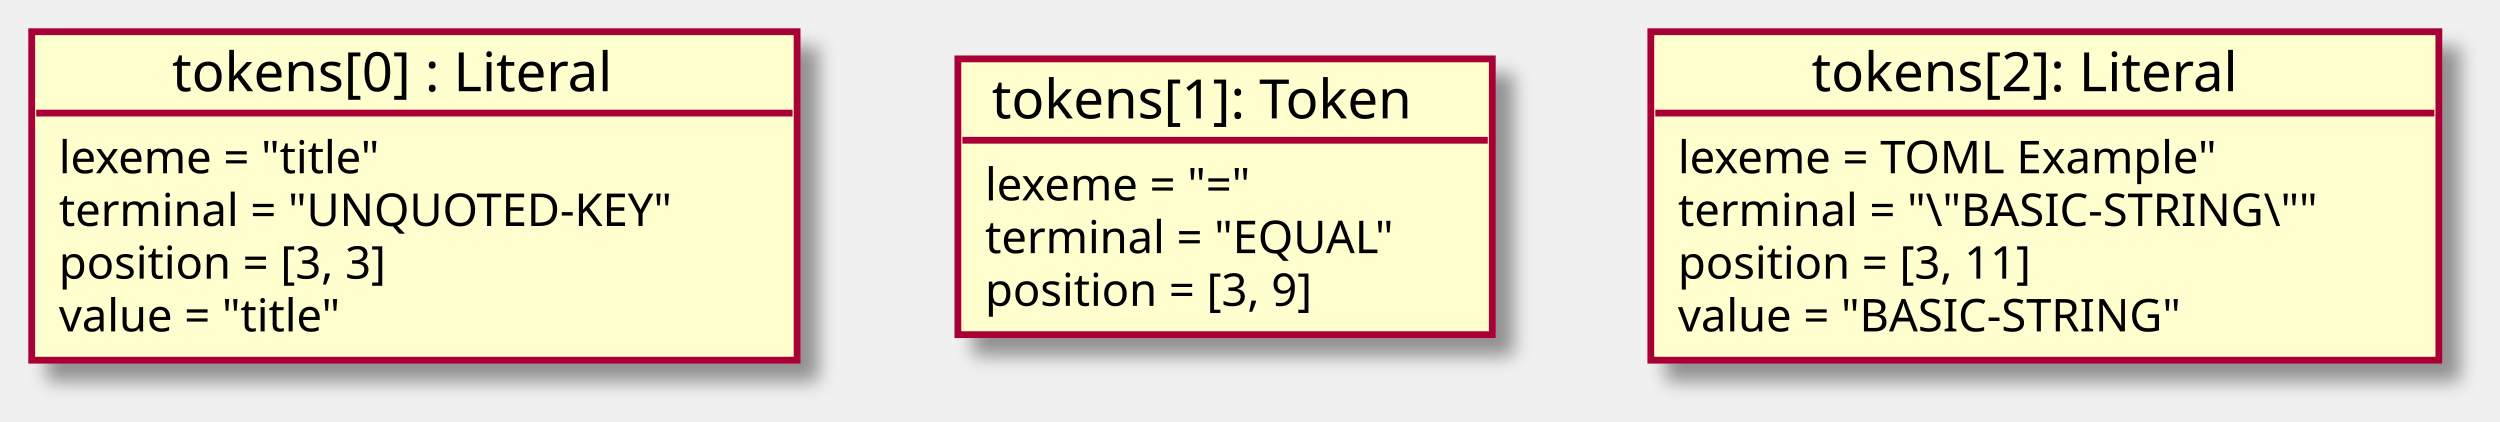
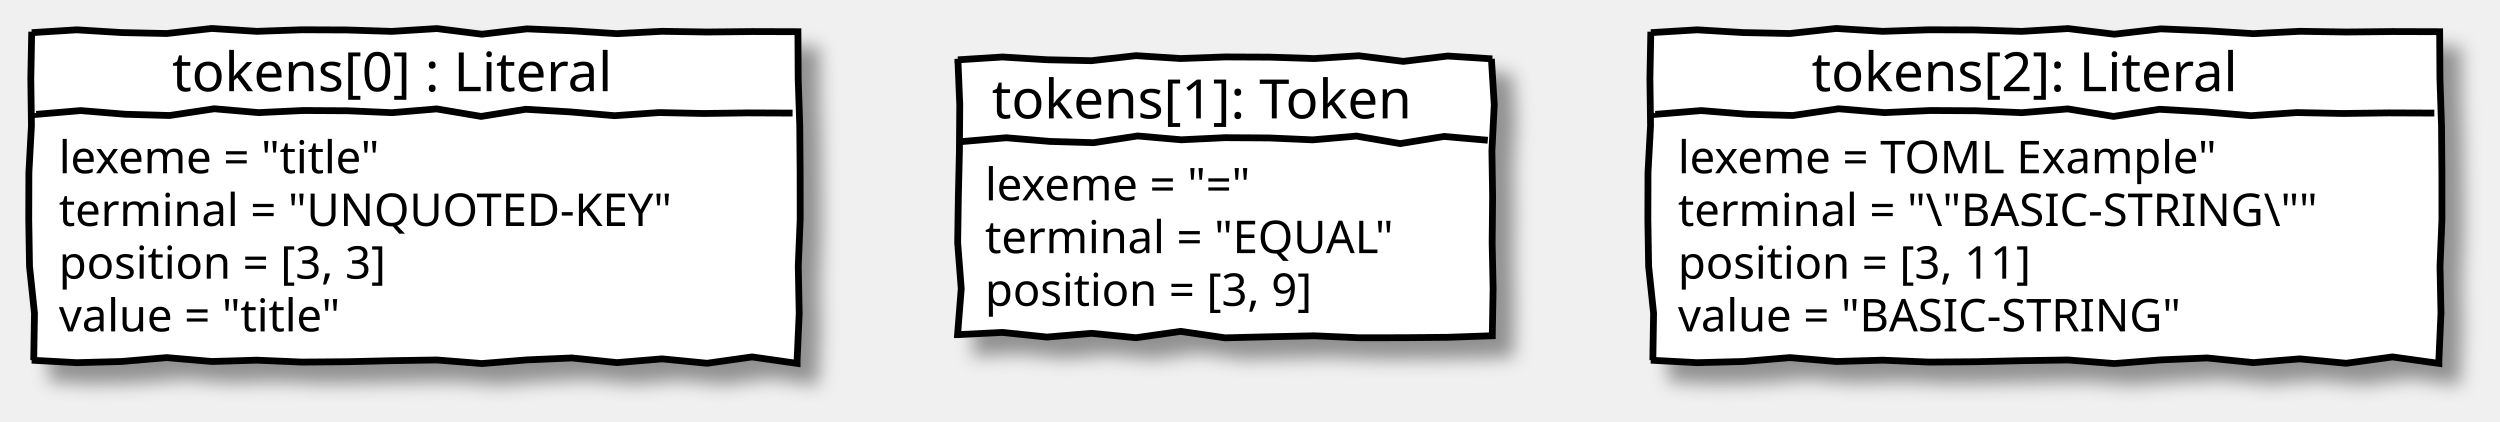
<svg xmlns="http://www.w3.org/2000/svg" contentScriptType="application/ecmascript" contentStyleType="text/css" height="93px" preserveAspectRatio="none" style="width:552px;height:93px;background:#FFFFFF;" version="1.1" viewBox="0 0 552 93" width="552px" zoomAndPan="magnify">
  <defs>
-     <filter height="300%" id="f1mxnb3dj0and0" width="300%" x="-1" y="-1">
+     <filter height="300%" id="fj0c33iavkopz" width="300%" x="-1" y="-1">
      <feGaussianBlur result="blurOut" stdDeviation="2.0" />
      <feColorMatrix in="blurOut" result="blurOut2" type="matrix" values="0 0 0 0 0 0 0 0 0 0 0 0 0 0 0 0 0 0 .4 0" />
      <feOffset dx="4.0" dy="4.0" in="blurOut2" result="blurOut3" />
      <feBlend in="SourceGraphic" in2="blurOut3" mode="normal" />
    </filter>
  </defs>
  <g>
-     <rect fill="#FEFECE" filter="url(#f1mxnb3dj0and0)" height="72.531" style="stroke:#A80036;stroke-width:1.5;" width="169" x="7" y="7" />
+     <polygon fill="#FFFFFF" filter="url(#fj0c33iavkopz)" points="7,7,7,7.21,16.941,6.586,26.882,7.193,36.824,7.4,46.765,6.287,56.706,6.922,66.647,6.574,76.588,6.617,86.529,6.932,96.471,6.309,106.412,7.554,116.353,6.37,126.294,6.802,136.235,7.432,146.177,6.914,156.118,7.068,166.059,6.968,176,7,176.179,7,176.239,17.362,176.586,27.723,176.671,38.085,176.679,48.446,176.255,58.808,176.464,69.17,176,79.531,176,80.234,166.059,78.81,156.118,80.21,146.177,79.235,136.235,80.065,126.294,79.036,116.353,79.463,106.412,80.273,96.471,79.483,86.529,79.637,76.588,79.87,66.647,79.948,56.706,79.527,46.765,79.819,36.824,78.959,26.882,79.816,16.941,80.079,7,79.531,7.444,79.531,7.613,69.17,6.517,58.808,6.348,48.446,6.379,38.085,6.941,27.723,6.803,17.362,7,7" style="stroke:#000000;stroke-width:1.5;" />
    <text fill="#000000" font-family="sans-serif" font-size="12" lengthAdjust="spacing" textLength="107" x="38" y="20.139">tokens[0] : Literal</text>
-     <line style="stroke:#A80036;stroke-width:1.5;" x1="8" x2="175" y1="24.969" y2="24.969" />
+     <path d="M8,24.969 L8,25.249 L17.823,24.416 L27.647,25.227 L37.471,25.502 L47.294,24.018 L57.118,24.865 L66.941,24.4 L76.765,24.457 L86.588,24.878 L96.412,24.047 L106.235,25.707 L116.059,24.128 L125.882,24.705 L135.706,25.545 L145.529,24.854 L155.353,25.06 L165.177,24.926 L175,24.969 " fill="#FFFFFF" style="stroke:#000000;stroke-width:1.5;" />
    <text fill="#000000" font-family="sans-serif" font-size="10" lengthAdjust="spacing" textLength="86" x="13" y="38.251">lexeme = "title"</text>
    <text fill="#000000" font-family="sans-serif" font-size="10" lengthAdjust="spacing" textLength="157" x="13" y="49.892">terminal = "UNQUOTED-KEY"</text>
    <text fill="#000000" font-family="sans-serif" font-size="10" lengthAdjust="spacing" textLength="85" x="13" y="61.532">position = [3, 3]</text>
    <text fill="#000000" font-family="sans-serif" font-size="10" lengthAdjust="spacing" textLength="75" x="13" y="73.173">value = "title"</text>
-     <rect fill="#FEFECE" filter="url(#f1mxnb3dj0and0)" height="60.891" style="stroke:#A80036;stroke-width:1.5;" width="118" x="211.5" y="13" />
+     <polygon fill="#FFFFFF" filter="url(#fj0c33iavkopz)" points="211.5,13,211.5,13.21,221.333,12.586,231.167,13.193,241,13.4,250.833,12.287,260.667,12.922,270.5,12.573,280.333,12.617,290.167,12.932,300,12.309,309.833,13.554,319.667,12.37,329.5,13,329.302,13,329.932,23.148,329.414,33.297,329.568,43.445,329.468,53.594,329.678,63.742,329.5,73.891,329.5,74.13,319.667,74.476,309.833,74.562,300,74.57,290.167,74.145,280.333,74.354,270.5,74.593,260.667,73.169,250.833,74.569,241,73.594,231.167,74.424,221.333,73.396,211.5,73.891,211.431,73.891,212.242,63.742,211.451,53.594,211.605,43.445,211.839,33.297,211.916,23.148,211.5,13" style="stroke:#000000;stroke-width:1.5;" />
    <text fill="#000000" font-family="sans-serif" font-size="12" lengthAdjust="spacing" textLength="103" x="219" y="26.139">tokens[1]: Token</text>
-     <line style="stroke:#A80036;stroke-width:1.5;" x1="212.5" x2="328.5" y1="30.969" y2="30.969" />
+     <path d="M212.5,30.969 L212.5,31.249 L222.167,30.416 L231.833,31.227 L241.5,31.502 L251.167,30.018 L260.833,30.865 L270.5,30.4 L280.167,30.457 L289.833,30.878 L299.5,30.047 L309.167,31.707 L318.833,30.128 L328.5,30.969 " fill="#FFFFFF" style="stroke:#000000;stroke-width:1.5;" />
    <text fill="#000000" font-family="sans-serif" font-size="10" lengthAdjust="spacing" textLength="73" x="217.5" y="44.251">lexeme = "="</text>
    <text fill="#000000" font-family="sans-serif" font-size="10" lengthAdjust="spacing" textLength="106" x="217.5" y="55.892">terminal = "EQUAL"</text>
    <text fill="#000000" font-family="sans-serif" font-size="10" lengthAdjust="spacing" textLength="85" x="217.5" y="67.532">position = [3, 9]</text>
-     <rect fill="#FEFECE" filter="url(#f1mxnb3dj0and0)" height="72.531" style="stroke:#A80036;stroke-width:1.5;" width="174" x="364.5" y="7" />
+     <polygon fill="#FFFFFF" filter="url(#fj0c33iavkopz)" points="364.5,7,364.5,7.21,374.735,6.586,384.971,7.193,395.206,7.4,405.441,6.287,415.676,6.922,425.912,6.574,436.147,6.617,446.382,6.932,456.618,6.309,466.853,7.554,477.088,6.37,487.324,6.802,497.559,7.432,507.794,6.914,518.029,7.068,528.265,6.968,538.5,7,538.678,7,538.739,17.362,539.086,27.723,539.171,38.085,539.179,48.446,538.755,58.808,538.964,69.17,538.5,79.531,538.5,80.234,528.265,78.81,518.029,80.21,507.794,79.235,497.559,80.065,487.324,79.036,477.088,79.463,466.853,80.273,456.618,79.483,446.382,79.637,436.147,79.87,425.912,79.948,415.676,79.527,405.441,79.819,395.206,78.959,384.971,79.816,374.735,80.079,364.5,79.531,364.945,79.531,365.113,69.17,364.017,58.808,363.848,48.446,363.879,38.085,364.441,27.723,364.303,17.362,364.5,7" style="stroke:#000000;stroke-width:1.5;" />
    <text fill="#000000" font-family="sans-serif" font-size="12" lengthAdjust="spacing" textLength="103" x="400" y="20.139">tokens[2]: Literal</text>
-     <line style="stroke:#A80036;stroke-width:1.5;" x1="365.5" x2="537.5" y1="24.969" y2="24.969" />
+     <path d="M365.5,24.969 L365.5,25.249 L375.618,24.416 L385.735,25.227 L395.853,25.502 L405.971,24.018 L416.088,24.865 L426.206,24.4 L436.324,24.457 L446.441,24.878 L456.559,24.047 L466.676,25.707 L476.794,24.128 L486.912,24.705 L497.029,25.545 L507.147,24.854 L517.265,25.06 L527.382,24.926 L537.5,24.969 " fill="#FFFFFF" style="stroke:#000000;stroke-width:1.5;" />
    <text fill="#000000" font-family="sans-serif" font-size="10" lengthAdjust="spacing" textLength="141" x="370.5" y="38.251">lexeme = TOML Example"</text>
    <text fill="#000000" font-family="sans-serif" font-size="10" lengthAdjust="spacing" textLength="162" x="370.5" y="49.892">terminal = "\"BASIC-STRING\""</text>
    <text fill="#000000" font-family="sans-serif" font-size="10" lengthAdjust="spacing" textLength="92" x="370.5" y="61.532">position = [3, 11]</text>
    <text fill="#000000" font-family="sans-serif" font-size="10" lengthAdjust="spacing" textLength="130" x="370.5" y="73.173">value = "BASIC-STRING"</text>
  </g>
</svg>
